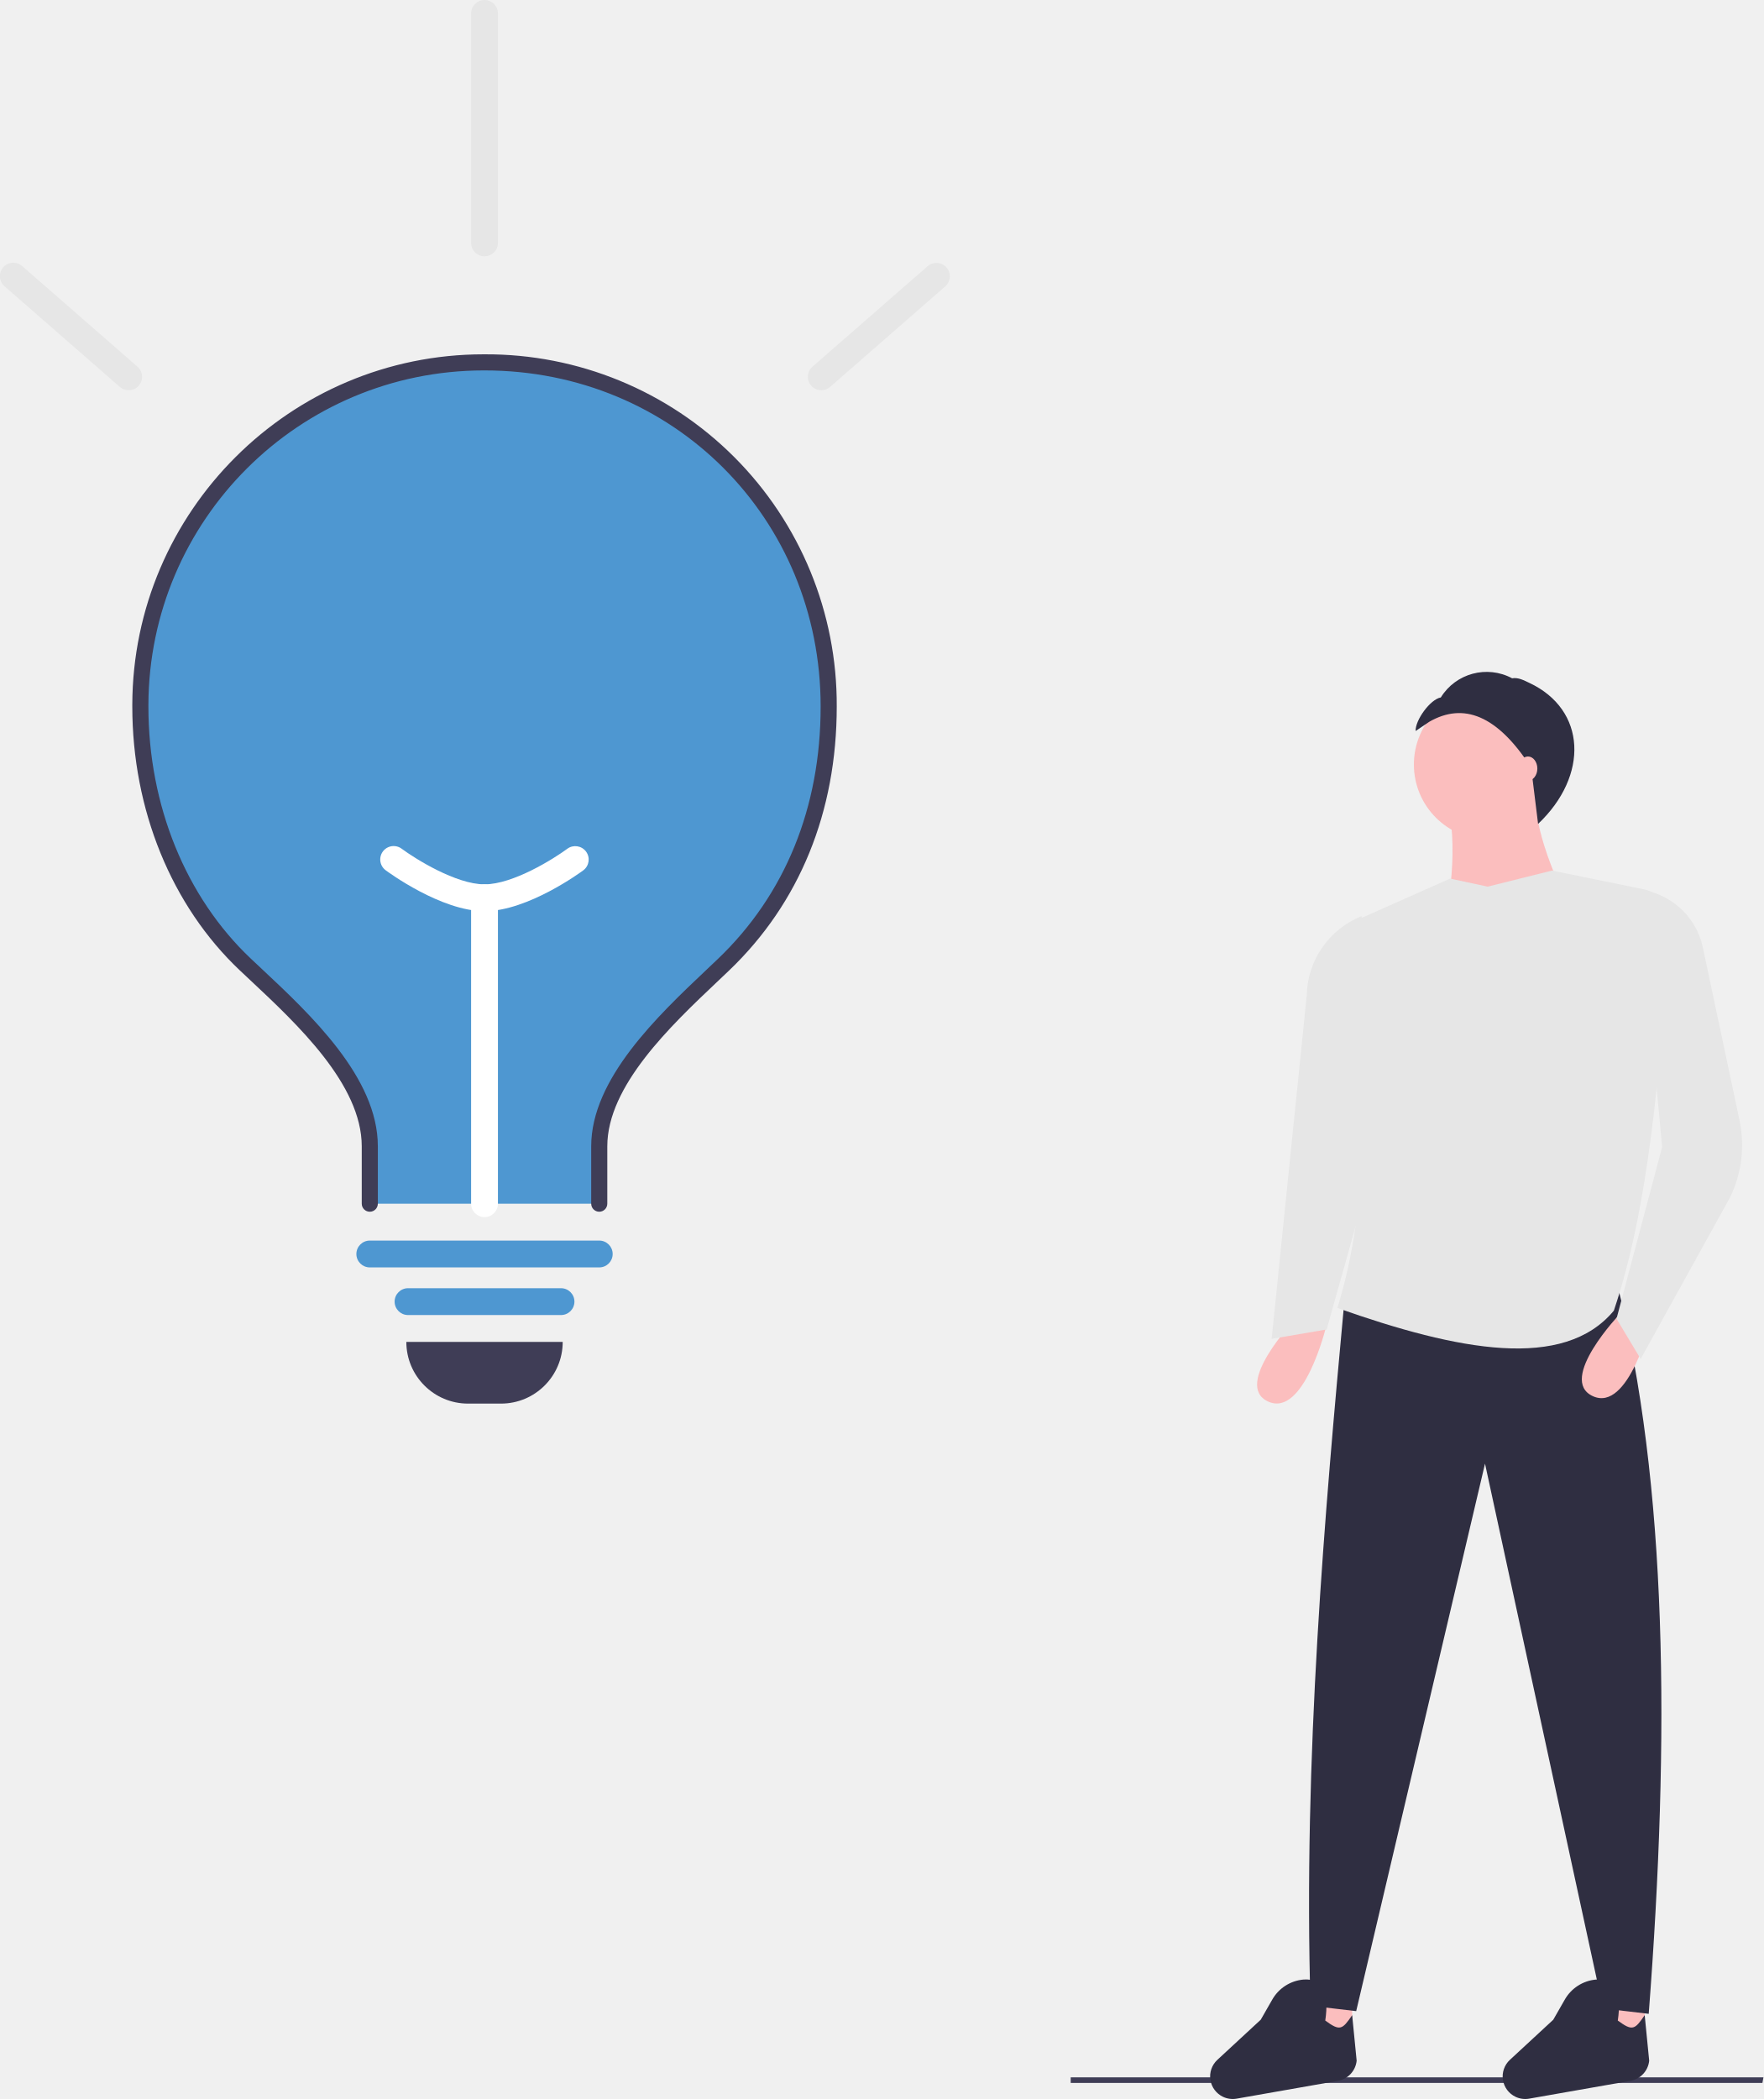
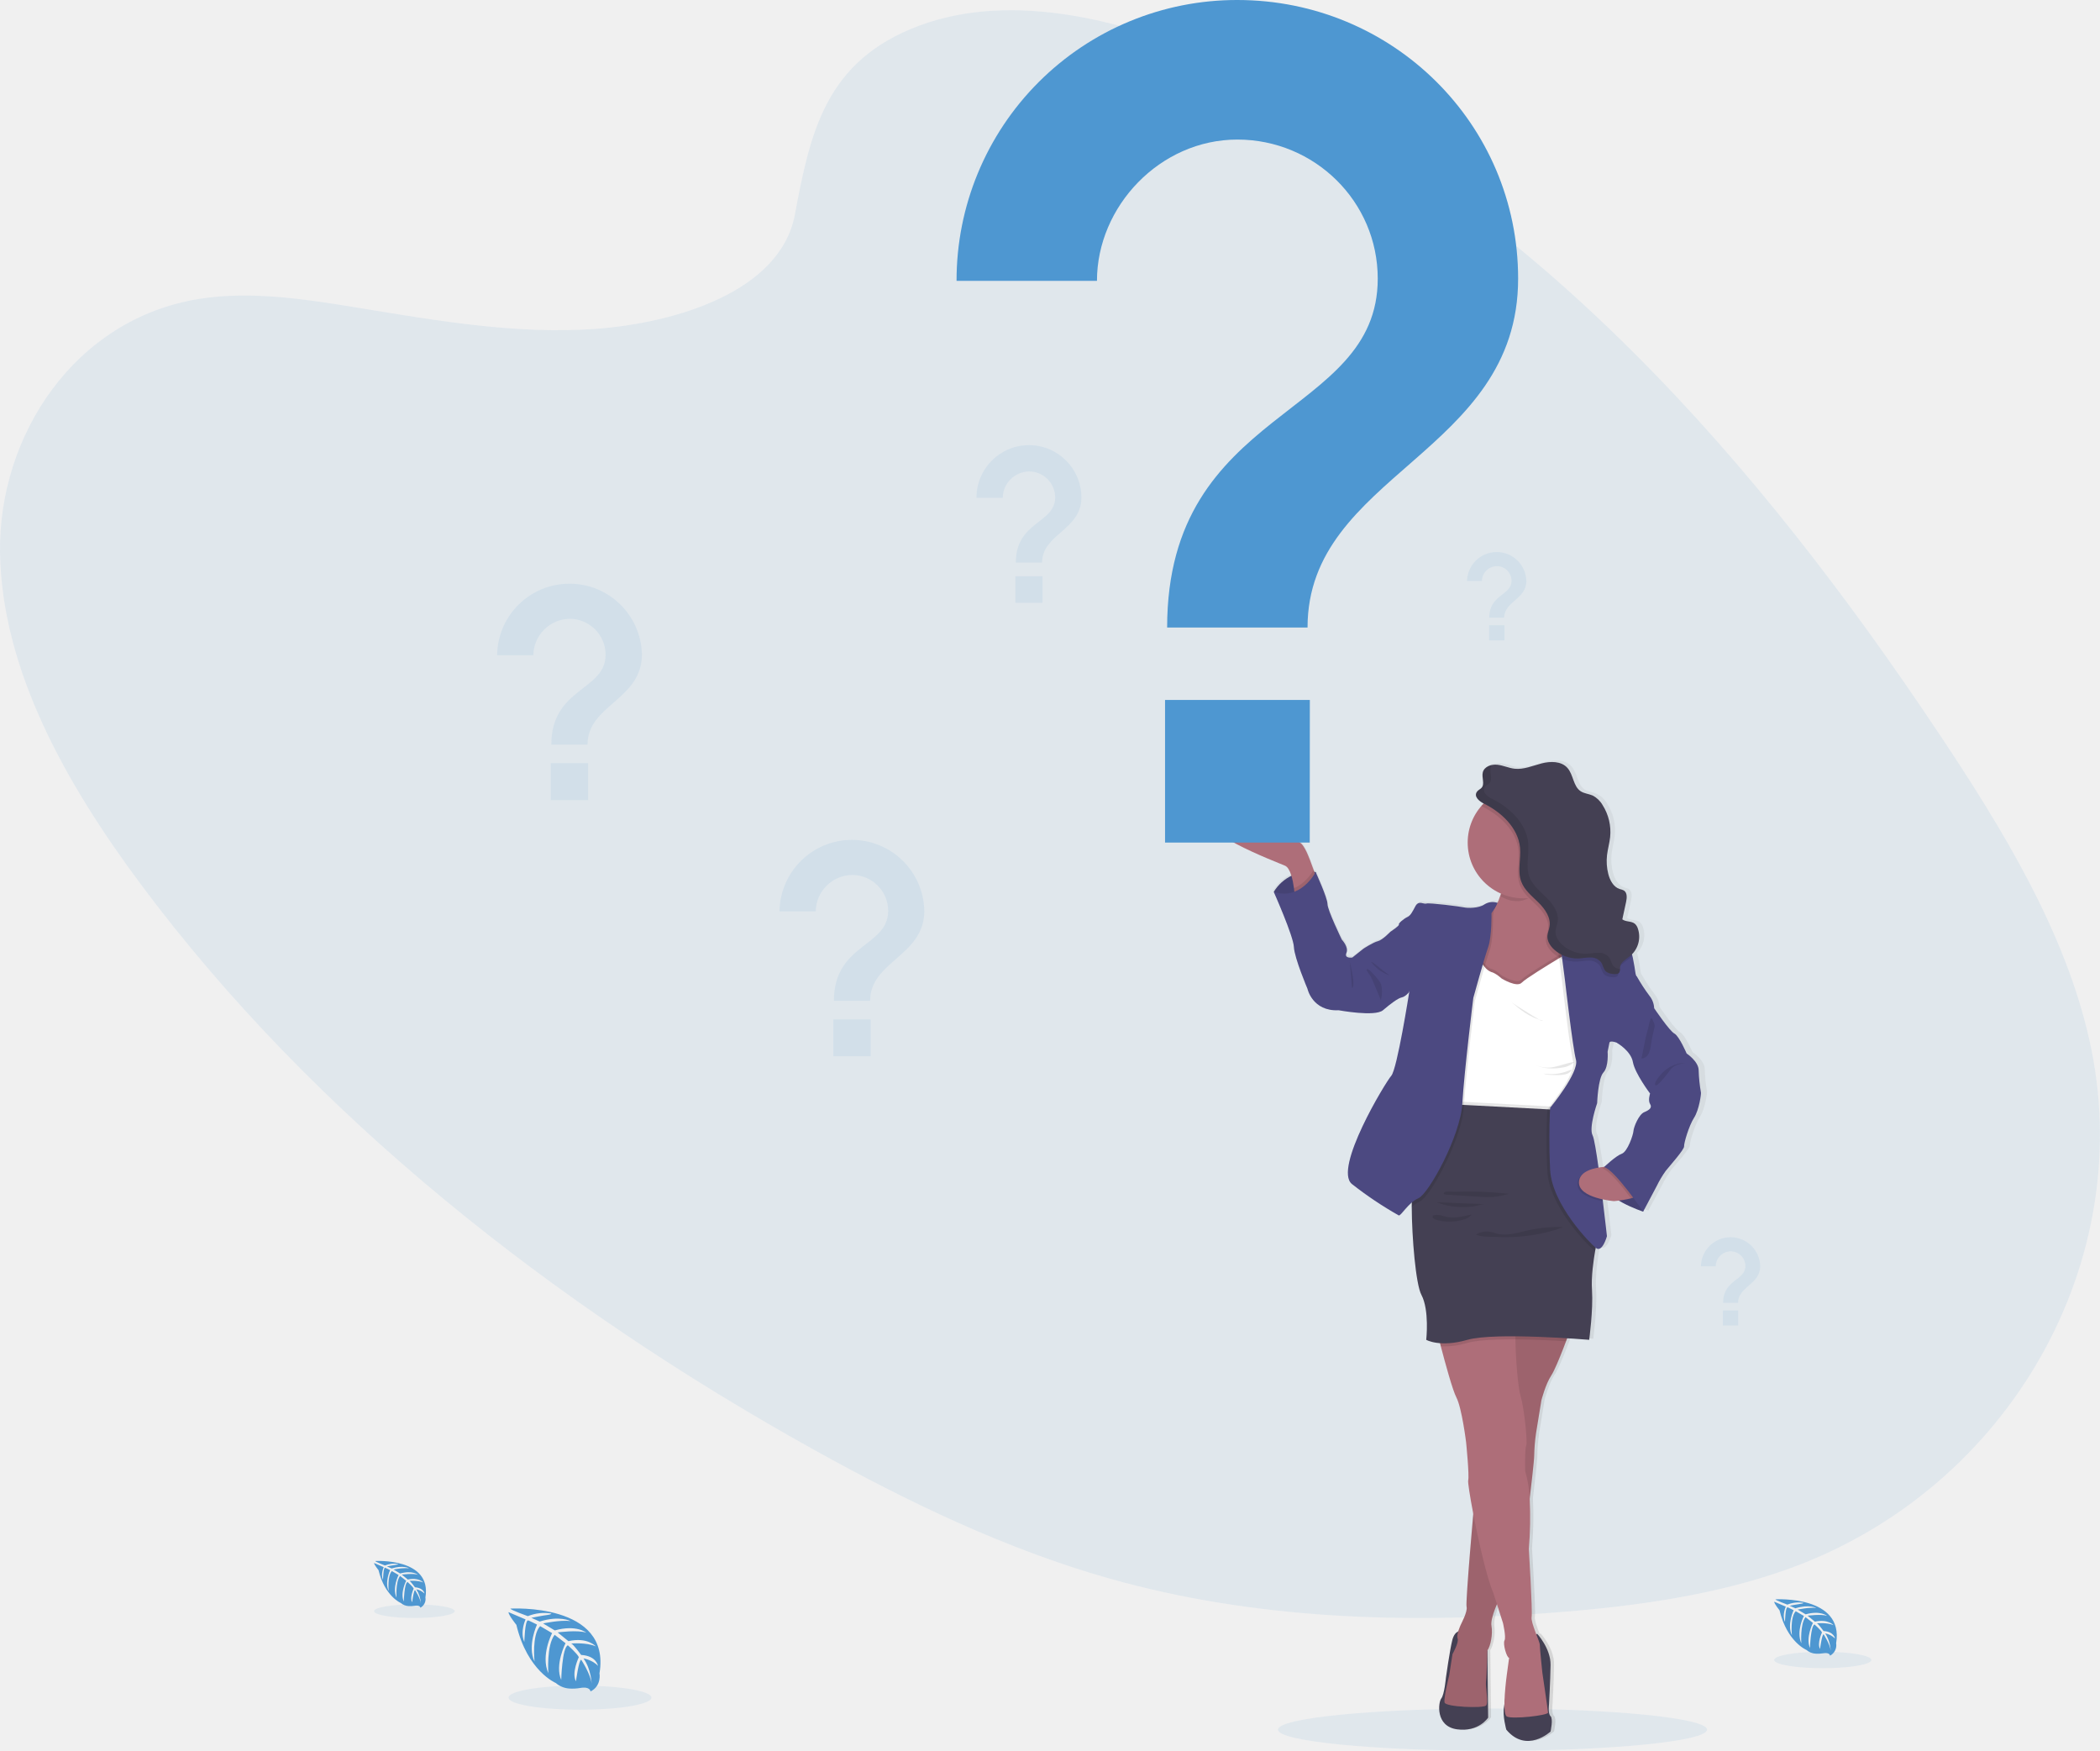
- <svg xmlns="http://www.w3.org/2000/svg" id="af68f4ca-3b92-43b5-826f-d4785abba14f" data-name="Layer 1" width="657.075" height="782.11" viewBox="0 0 657.075 782.11">
-   <polygon points="656.693 776.134 398.955 776.134 398.955 774.028 657.075 774.028 656.693 776.134" fill="#3f3d56" />
-   <rect x="489.831" y="734.872" width="14" height="30" fill="#fbbebe" />
-   <rect x="598.831" y="735.872" width="14" height="30" fill="#fbbebe" />
-   <path d="M885.794,809.317l-17-2-44-203-48,204-17-2c-2.805-92.307,5.393-184.651,12.5-261.5l101.5-8.5C892.918,612.045,893.702,706.292,885.794,809.317Z" transform="translate(-271.4624 -58.94488)" fill="#2f2e41" />
-   <path d="M875.238,548.327s-23.641,24.669-10.279,30.836,21.585-27.752,21.585-27.752Z" transform="translate(-271.4624 -58.94488)" fill="#fbbebe" />
-   <path d="M754.238,550.327s-23.641,24.669-10.279,30.836,21.585-27.752,21.585-27.752Z" transform="translate(-271.4624 -58.94488)" fill="#fbbebe" />
-   <circle cx="554.831" cy="284.872" r="28" fill="#fbbebe" />
-   <path d="M858.794,402.317l-50,5c4.622-20.805,5.742-40.243,0-57h35C841.892,364.28,848.999,382.642,858.794,402.317Z" transform="translate(-271.4624 -58.94488)" fill="#fbbebe" />
-   <path d="M872.794,547.317c-18.683,22.473-57.943,14.96-103-1,12.785-41.733,10.803-85.763-.686-131.271a10.701,10.701,0,0,1,5.999-12.424l36.687-16.305,14,3,24-6,34.068,6.968a11.826,11.826,0,0,1,9.439,12.184C890.452,458.327,885.411,510.02,872.794,547.317Z" transform="translate(-271.4624 -58.94488)" fill="#e6e6e6" />
-   <path d="M882.794,565.317l-9-15,17-64-9-96h0a27.506,27.506,0,0,1,24.171,21.662l13.654,64.367a44.594,44.594,0,0,1-3.511,28.737Z" transform="translate(-271.4624 -58.94488)" fill="#e6e6e6" />
-   <path d="M765.794,554.317l-20.5,3.5,13.072-127.964a32.507,32.507,0,0,1,20.428-29.536h0l6.5,84.5Z" transform="translate(-271.4624 -58.94488)" fill="#e6e6e6" />
-   <path d="M769.97,834.301,732.237,840.928a8.414,8.414,0,0,1-5.049-.679h0a8.414,8.414,0,0,1-2.121-13.784L741.231,811.51l4.214-7.364a14.886,14.886,0,0,1,11.748-7.6c7.206-.5,9.585,4.984,8.078,15.282,5.473,4.026,6.338,3.408,10.023-2.011l1.672,16.976A8.514,8.514,0,0,1,769.97,834.301Z" transform="translate(-271.4624 -58.94488)" fill="#2f2e41" />
-   <path d="M878.97,834.301,841.237,840.928a8.414,8.414,0,0,1-5.049-.679h0a8.414,8.414,0,0,1-2.121-13.784L850.231,811.51l4.214-7.364a14.886,14.886,0,0,1,11.748-7.6c7.206-.5,9.585,4.984,8.078,15.282,5.473,4.026,6.338,3.408,10.023-2.011l1.672,16.976A8.514,8.514,0,0,1,878.97,834.301Z" transform="translate(-271.4624 -58.94488)" fill="#2f2e41" />
-   <path d="M804.063,327.863c12.621-7.221,25.258-2.607,37.918,17.095l2.588,20.987c19-18,18.039-42.564-3.268-52.555-2.095-.982-4.125-2.099-6.404-1.705a20.075,20.075,0,0,0-26.574,7.139c-3.937.682-9.58,8.503-9.377,12.493Z" transform="translate(-271.4624 -58.94488)" fill="#2f2e41" />
-   <ellipse cx="569.331" cy="286.372" rx="3.5" ry="4.5" fill="#fbbebe" />
-   <path d="M151.405,500h58.267a0,0,0,0,1,0,0v0a23,23,0,0,1-23,23H174.405a23,23,0,0,1-23-23v0A0,0,0,0,1,151.405,500Z" fill="#3f3d56" />
-   <path d="M494.748,507.45V486.076c0-25.827,28.089-50.255,46.31-67.684,25.684-24.553,39.185-57.54,39.185-96.182a128.243,128.243,0,0,0-256.485-.713q-.001.357,0,.713c0,37.262,14.08,72.484,39.185,96.182,18.123,17.108,46.31,41.59,46.31,67.684v21.374" transform="translate(-271.4624 -58.94488)" fill="#4e97d1" />
-   <path d="M494.748,510.45a3,3,0,0,1-3-3v-21.374c0-25.125,24.779-48.58,42.873-65.706,1.501-1.422,2.961-2.804,4.363-4.145,25.029-23.928,38.259-56.437,38.259-94.014,0-70.23-55.013-125.243-125.242-125.243-.118-0-.236-0-.354-0A125.03,125.03,0,0,0,326.758,321.506v.699c0,36.802,13.939,71.063,38.245,94.007,1.231,1.163,2.51,2.36,3.823,3.589,18.327,17.159,43.427,40.658,43.427,66.275v21.374a3,3,0,1,1-6,0v-21.374c0-23.015-24.002-45.486-41.528-61.896-1.319-1.234-2.604-2.438-3.841-3.605-25.5-24.072-40.126-59.924-40.126-98.364v-.72c.201-72.045,58.885-130.523,130.88-130.523.128,0,.243,0,.371 0A130.557,130.557,0,0,1,583.243,322.211c0,39.255-13.871,73.264-40.112,98.351-1.409,1.347-2.876,2.736-4.386,4.165-17.302,16.377-40.997,38.806-40.997,61.349v21.374A3,3,0,0,1,494.748,510.45Z" transform="translate(-271.4624 -58.94488)" fill="#3f3d56" />
-   <path d="M480.499,548.945H423.502a5,5,0,0,1,0-10H480.499a5,5,0,1,1,0,10Z" transform="translate(-271.4624 -58.94488)" fill="#4e97d1" />
-   <path d="M319.399,204.351a4.98,4.98,0,0,1-3.286-1.233l-42.939-37.481a5,5,0,1,1,6.576-7.533l42.939,37.481a5,5,0,0,1-3.29,8.767Z" transform="translate(-271.4624 -58.94488)" fill="#e6e6e6" />
-   <path d="M577.478,204.351a5,5,0,0,1-3.29-8.767l42.938-37.481a5,5,0,0,1,6.576,7.533L580.764,203.117A4.98,4.98,0,0,1,577.478,204.351Z" transform="translate(-271.4624 -58.94488)" fill="#e6e6e6" />
-   <path d="M494.748,531.198H409.253a5,5,0,0,1,0-10h85.495a5,5,0,1,1,0,10Z" transform="translate(-271.4624 -58.94488)" fill="#4e97d1" />
-   <path d="M452.001,512.45a5,5,0,0,1-5-5V393.457a5,5,0,0,1,10,0V507.45A5,5,0,0,1,452.001,512.45Z" transform="translate(-271.4624 -58.94488)" fill="#fff" />
-   <path d="M452.001,398.457c-16.155,0-35.99-14.615-36.826-15.237a5,5,0,1,1,5.969-8.023c4.969,3.687,20.205,13.261,30.857,13.261s25.888-9.574,30.86-13.263a5,5,0,0,1,5.966,8.025C487.991,383.841,468.156,398.457,452.001,398.457Z" transform="translate(-271.4624 -58.94488)" fill="#fff" />
-   <path d="M452,154.44a5,5,0,0,1-5-5V63.945a5,5,0,0,1,10,0V149.44A5,5,0,0,1,452,154.44Z" transform="translate(-271.4624 -58.94488)" fill="#e6e6e6" />
+ <svg xmlns="http://www.w3.org/2000/svg" id="869a981d-5394-490d-9104-6940aaebaf2b" data-name="Layer 1" width="1003.92" height="836.78" viewBox="0 0 1003.92 836.78">
+   <defs>
+     <linearGradient id="aaa84376-7da2-49a5-964f-b58018dda0eb" x1="795.24" y1="863.66" x2="795.24" y2="394.91" gradientUnits="userSpaceOnUse">
+       <stop offset="0" stop-color="gray" stop-opacity="0.25" />
+       <stop offset="0.54" stop-color="gray" stop-opacity="0.12" />
+       <stop offset="1" stop-color="gray" stop-opacity="0.1" />
+     </linearGradient>
+   </defs>
+   <ellipse cx="713.5" cy="826.66" rx="102.56" ry="10.11" fill="#4e97d1" opacity="0.1" />
+   <path d="M537.57,43.85c45.17-16.79,100.16-2.35,147.12,18.71C832.18,128.72,939.63,254.31,1025,382.26c30.91,46.33,60.27,94.7,71.89,146.42,23.66,105.27-38.05,214.25-143,252.44-35.69,13-74.9,18.33-114.17,21.3-69.83,5.29-142.13,3.19-211.4-16.4-49.4-14-96.13-36.52-140.95-61.4C362.2,655.1,247.89,564.82,165.58,454.54c-36.1-48.37-66.64-102.9-67.52-158.71s35.49-111.89,95.33-121.38c24.74-3.92,50.91.16,76.44,4.36,37.59,6.19,75.69,12.7,112.85,10C421.07,186,471,171,478,134.35,485.41,95,492.46,60.62,537.57,43.85Z" transform="translate(-98.04 -31.61)" fill="#4e97d1" opacity="0.1" />
+   <path d="M342.06,800.42s48.26-2.91,42.57,30.91c0,0,1.13,6-4.29,8.69,0,0-.08-2.51-4.95-1.66a21.8,21.8,0,0,1-5.24.26,10.93,10.93,0,0,1-6.41-2.65h0s-13.57-5.6-18.84-27.78c0,0-3.91-4.83-3.75-6.08l8.14,3.48s-2.78,5.88-.59,10.76c0,0,.26-10.54,1.83-10.3.31.05,4.23,2,4.23,2s-4.79,10.23-1.18,17.67c0,0-1.37-12.61,2.67-16.93l5.74,3.35s-5.6,10.57-1.8,19.19c0,0-1-13.23,3-18.38l5.2,4s-5.26,10.42-2.05,17.58c0,0,.41-15.41,3.17-16.57,0,0,4.55,4,5.24,5.66,0,0-3.6,7.56-1.37,11.55,0,0,1.37-10.26,2.5-10.31,0,0,4.52,6.8,5,11.46,0,0-.2-6.93-3.91-12.11,0,0,4.38.75,6.94,3.59,0,0-.71-4.81-8.05-5.23,0,0-3.74-5.15-4.75-5.47,0,0,7.31-.61,11.74,1.36,0,0-3.9-4.54-13.08-2.48l-5.13-4.18s9.63-1.32,13.7.14c0,0-4.69-4-15.08-1.09l-5.58-3.34s8.2-1.77,13.09-1.13c0,0-5.16-2.78-14.73.23l-4-1.79s6-1.18,7.77-1.37,1.85-.67,1.85-.67a20.82,20.82,0,0,0-11.29,1.25S341.91,801,342.06,800.42Z" transform="translate(-98.04 -31.61)" fill="#4e97d1" />
+   <ellipse cx="277.26" cy="811.36" rx="34.16" ry="5.77" fill="#4e97d1" opacity="0.1" />
+   <path d="M277.41,777.67s27.21-1.64,24,17.43A4.63,4.63,0,0,1,299,800s-.05-1.41-2.79-.93a12.13,12.13,0,0,1-2.95.14,6.06,6.06,0,0,1-3.62-1.49h0S282,794.55,279,782.05c0,0-2.2-2.73-2.12-3.43l4.6,2s-1.57,3.32-.34,6.07c0,0,.15-5.95,1-5.81.18,0,2.39,1.15,2.39,1.15s-2.7,5.77-.66,10c0,0-.78-7.11,1.5-9.55l3.23,1.89s-3.15,6-1,10.82c0,0-.55-7.46,1.69-10.36l2.93,2.28s-3,5.87-1.15,9.91c0,0,.23-8.69,1.79-9.34,0,0,2.56,2.26,2.95,3.19,0,0-2,4.26-.77,6.51,0,0,.77-5.78,1.41-5.81,0,0,2.55,3.83,2.81,6.46a14,14,0,0,0-2.2-6.83,7.63,7.63,0,0,1,3.91,2s-.39-2.71-4.54-2.95c0,0-2.11-2.91-2.67-3.08,0,0,4.12-.35,6.62.76,0,0-2.2-2.56-7.38-1.4l-2.89-2.36s5.43-.74,7.73.08c0,0-2.65-2.26-8.51-.61l-3.14-1.89a28.57,28.57,0,0,1,7.37-.63s-2.9-1.57-8.3.13l-2.25-1s3.39-.67,4.38-.77,1.05-.38,1.05-.38a11.79,11.79,0,0,0-6.37.71S277.33,778,277.41,777.67Z" transform="translate(-98.04 -31.61)" fill="#4e97d1" />
+   <ellipse cx="198.11" cy="770.04" rx="19.26" ry="3.26" fill="#4e97d1" opacity="0.1" />
+   <path d="M946.82,796s32.85-2,29,21a5.64,5.64,0,0,1-2.92,5.92s-.06-1.71-3.37-1.13a14.81,14.81,0,0,1-3.57.17,7.35,7.35,0,0,1-4.36-1.8h0s-9.24-3.81-12.83-18.91c0,0-2.66-3.29-2.55-4.13l5.54,2.36s-1.89,4-.4,7.33c0,0,.18-7.18,1.24-7,.22,0,2.88,1.38,2.88,1.38s-3.26,7-.8,12c0,0-.93-8.58,1.82-11.52l3.9,2.27s-3.81,7.2-1.22,13.07c0,0-.67-9,2-12.51l3.54,2.76s-3.58,7.09-1.4,12c0,0,.29-10.48,2.17-11.28,0,0,3.09,2.73,3.56,3.85,0,0-2.45,5.15-.93,7.87,0,0,.93-7,1.7-7,0,0,3.08,4.63,3.4,7.8a16.81,16.81,0,0,0-2.65-8.24,9.29,9.29,0,0,1,4.72,2.44s-.48-3.27-5.49-3.56c0,0-2.54-3.51-3.22-3.72,0,0,5-.42,8,.92,0,0-2.66-3.08-8.91-1.68l-3.49-2.85s6.55-.9,9.33.09c0,0-3.2-2.73-10.27-.74l-3.8-2.27s5.58-1.2,8.91-.77c0,0-3.51-1.89-10,.16l-2.72-1.22s4.09-.81,5.29-.93,1.26-.46,1.26-.46a14.2,14.2,0,0,0-7.68.85S946.72,796.38,946.82,796Z" transform="translate(-98.04 -31.61)" fill="#4e97d1" />
+   <ellipse cx="871.4" cy="793.36" rx="23.25" ry="3.93" fill="#4e97d1" opacity="0.1" />
+   <path d="M914.09,553.23A71.34,71.34,0,0,1,913,542.57c0-4.29-5.83-8.09-5.83-8.09s-3.6-8.33-6-9.56-9.81-12.13-9.81-12.13a9.91,9.91,0,0,0-2.23-5.88,84.52,84.52,0,0,1-6.07-9.16,0,0,0,0,1,0,0c-1-1.22-.5-2.08-2-9.19-.08-.37-.17-.73-.28-1.07,0-.16-.1-.3-.16-.46a12,12,0,0,0,2.83-12.43,5,5,0,0,0-1.42-2.2c-1.69-1.38-4.39-.81-6.13-2.12l1.85-8.18c.44-2,.67-4.53-1.08-5.61a9.08,9.08,0,0,0-2.06-.69c-3-1-4.74-4.17-5.52-7.22a24.74,24.74,0,0,1-.6-9c.34-2.9,1.19-5.72,1.5-8.63a23.7,23.7,0,0,0-3.67-15.34,11.81,11.81,0,0,0-4.85-4.58c-1.85-.83-4-1-5.73-2-3.72-2.37-3.53-8-6.5-11.23s-8.23-3.22-12.56-2.11-8.64,3-13.08,2.53c-2.86-.32-5.54-1.62-8.41-1.92a8.86,8.86,0,0,0-2.46.11l0-.09c-2.12.38-4.07,1.56-4.57,3.57a5.45,5.45,0,0,0-.14,1.46c0,1.17.28,2.39.3,3.51a3.34,3.34,0,0,1-.81,2.47c-.57.61-1.41.93-2,1.56a2.5,2.5,0,0,0-.73,1.84c0,1.78,2.22,3.35,3.71,4.07l.06,0c-.4.4-.8.82-1.17,1.25a26.34,26.34,0,0,0-6.62,17.49A26.7,26.7,0,0,0,817,457.92l-.21.65a37.31,37.31,0,0,1-1.47,3.78,7.49,7.49,0,0,0-6.28.7c-2.86,2-8.45,1.84-9.94,1.47s-17-2.33-18.25-1.84-3.72-1.71-5.33,1.23-2.36,4.53-4,5.27-4.47,3.06-4.09,3.55-4.1,3.43-4.1,3.43-3.85,4-6.08,4.53-6.95,3.56-6.95,3.56l-5.47,4.28s-4.09.62-2.85-2.2-2.24-6.37-2.24-6.37-6.95-14.09-6.95-17-5.71-15.32-5.71-15.32l-.7-.07-.32-.91c-1.05-2.95-2.41-6.57-3.45-8.69-2-4.05-3.23-4.47-3.23-4.47s-24.08-18.08-39.72-12.57,28.55,21.93,32.52,23.65c1.39.6,2.39,2.54,3.09,4.81a20.58,20.58,0,0,0-8.55,7.69s9.56,21.19,9.81,26.46,6.58,20,6.58,20,2.36,10.91,15.14,10.29c0,0,17.63,3.24,21.48,0s7.32-5.78,9.19-6.15a7.25,7.25,0,0,0,3.47-2.45s-5.83,36.75-8.69,39.94S735.57,589.62,744.64,597A181.21,181.21,0,0,0,767.35,612c.77.38,3.08-3.47,6.38-6.2,0,.69,0,1.39,0,2.13.06,14.68,2,37,4.68,42,4,7.35,2.36,21.56,2.36,21.56a17,17,0,0,0,6.71,1.61c.12.48.26,1,.39,1.5,2.19,8.27,5.74,21.06,7.55,24.46,2.73,5.15,4.71,21.45,4.71,21.45s1.62,16,1,18.25c-.24.85.81,7.51,2.46,16h0c-1,11.49-2.9,33.64-3.22,41.65v0c0,.15,0,.3,0,.44v.14a2.44,2.44,0,0,1,0,.27c0,.18,0,.34,0,.49v0a7.48,7.48,0,0,0,.06,1.51,4.9,4.9,0,0,1-.17,2.28,39.82,39.82,0,0,1-2.69,6.42,30.57,30.57,0,0,0-1.2,3.1c-1,.44-2.22,1.51-2.9,4.12-1.24,4.78-3.1,18-3.1,18s-.75,8.09-2.23,9.93-3,13.35,7.57,14.82,15.14-5.6,15.14-5.6l-.37-32.08v-.06a4.86,4.86,0,0,0,.55-.87l0-.08c.07-.15.15-.31.22-.49l.09-.24.16-.39a.57.57,0,0,1,0-.14,21.2,21.2,0,0,0,.9-9.55l0-.16,0-.25c0-.08,0-.17,0-.25v-.5c0-.06,0-.13,0-.19q0-.32.06-.66s0-.08,0-.12l.06-.39,0-.17c0-.13,0-.26.08-.4a.44.44,0,0,1,0-.1c.1-.46.22-1,.35-1.44l0-.11.15-.48v0c.15-.51.32-1,.5-1.54l0-.1c0-.16.11-.32.17-.47l0-.06c.18-.49.37-1,.55-1.42l.05-.13.16-.4.05-.12.38-.89h0l2.93,9.05s1.62,6.74.75,8.33,1,8.21,2.23,8.33l-1.15,8.33a127.4,127.4,0,0,0-1.11,13.85c-.08.53-.16,1-.22,1.32-.8,4.27,1.12,10.89,1.12,10.89,9.8,11.59,21.48.9,21.48.9s1.36-6.13,0-7.35-.75-5.64-.75-5.64.62-10.91.74-18.87-6.51-15-6.51-15l-.37.33c-1.21-3.12-2.59-6.76-2.3-8.39.5-2.82-1.37-32.59-1.37-32.59a176.54,176.54,0,0,0,.44-24h0c.16-1.35.31-2.68.46-4,.75-6.4,1.36-11.87,1.6-14.74v0l0-.34c.06-.77.09-1.32.08-1.58,0-1,0-2.14.1-3.39.23-3.44.77-7.27.77-7.27l2.6-15.81s2-7.72,4.85-12l.34-.54v0c.11-.19.22-.4.34-.62l.05-.09c.11-.21.23-.43.34-.66l.05-.09c.4-.79.83-1.7,1.28-2.7,0-.08.07-.15.1-.23l.34-.76c0-.1.08-.2.13-.3s.21-.51.32-.76a2.88,2.88,0,0,0,.13-.31c.13-.3.27-.61.4-.93l.19-.46c.09-.23.19-.46.29-.69l.24-.61c.07-.15.13-.3.19-.45l.27-.69c0-.1.09-.21.13-.31.71-1.77,1.39-3.52,2-5.11h0c.19-.5.38-1,.55-1.44,6.36.39,10.68.74,10.68.74s2-14.33,1.36-23.76c-.42-6.44.78-14.54,1.57-19,.09-.49.17-.93.25-1.33l.17.14c3.11,2.45,5.34-5.64,5.34-5.64s-.84-7.55-2-16.7l-.12-.91a47,47,0,0,0,5.43.83s1-.09,2.37-.26A65.61,65.61,0,0,0,886,610.2L892.61,598a49.64,49.64,0,0,1,4.35-7.23c2-2.45,9.06-10.29,8.94-11.76s2.36-9.93,4.84-13.73S914.21,553.84,914.09,553.23Zm-27.56,9.31c-2.61,1.1-5.09,7.23-5.21,9.07s-2.86,9.92-5.71,10.9c-2.63.9-7.65,5.52-8.45,6.26-.82.07-1.75.18-2.72.34-1.09-7.73-2.17-14.13-2.86-15.42-2-3.68,2.19-15.44,2.19-15.44s.41-11.88,3-14.7,2-9.93,2-9.93.62-2.94.87-4.28,3.69,0,3.72,0h0s6.7,3.67,7.7,9.18,8.32,15.07,8.32,15.07-1.12,3.31,0,5S889.14,561.44,886.53,562.54Z" transform="translate(-98.04 -31.61)" fill="url(#aaa84376-7da2-49a5-964f-b58018dda0eb)" />
+   <path d="M707,457.83A20,20,0,0,1,727,448.41v14.31h-8.69L711.51,461Z" transform="translate(-98.04 -31.61)" fill="#4c4981" />
+   <path d="M707,457.83A20,20,0,0,1,727,448.41v14.31h-8.69L711.51,461Z" transform="translate(-98.04 -31.61)" opacity="0.1" />
+   <path d="M727.65,452.2,717,459.66s-.09-1.49-.36-3.53c-.53-3.86-1.72-9.65-4.29-10.77-3.91-1.72-47.44-18.1-32-23.61s39.13,12.55,39.13,12.55,1.22.42,3.17,4.45c1,2.12,2.37,5.73,3.4,8.68C727,450.09,727.65,452.2,727.65,452.2Z" transform="translate(-98.04 -31.61)" fill="#ae6e79" />
+   <polygon points="714.69 432.08 715.9 431.51 719.3 435.39 716.52 441.32 711.78 439.42 712.88 434.68 714.69 432.08" fill="#4c4981" />
+   <path d="M796.62,811s-3.06-.36-4.28,4.41-3.06,18-3.06,18-.73,8.07-2.2,9.91-2.93,13.33,7.46,14.79,14.92-5.59,14.92-5.59l-.37-32.07Z" transform="translate(-98.04 -31.61)" fill="#444053" />
+   <path d="M832.88,812.44s6.54,7,6.42,14.94-.74,18.83-.74,18.83-.6,4.41.74,5.63,0,7.34,0,7.34-11.5,10.67-21.16-.9c0,0-1.88-6.61-1.1-10.87S820,824,820,824Z" transform="translate(-98.04 -31.61)" fill="#444053" />
+   <path d="M849.08,666.21s-6.6,18.46-9.42,22.74-4.76,12-4.76,12l-2.57,15.77a88,88,0,0,0-.86,10.64c.12,3.55-6.36,55.27-6.36,55.27l-10.27,13.09s-4.52,9.17-3.79,13-.49,9.91-2,11.74c0,0-.24,12-.61,14.67s1.35,10.28,0,11.62-19.32.74-19.81-1.47,2.2-12.84,2.2-12.84l1.59-10.27s3.18-5.62,2.45-7.46,1.34-6.11,1.46-6.48,3.43-6.36,2.82-8.68S803,747.89,803,747.89l12.59-88.41Z" transform="translate(-98.04 -31.61)" fill="#ae6e79" />
+   <path d="M849.08,666.21s-1,2.78-2.37,6.43c-2.18,5.76-5.32,13.69-7.05,16.31-2.81,4.28-4.77,12-4.77,12l-2.57,15.78a88.68,88.68,0,0,0-.85,10.64c0,1.4-.94,10.33-2.14,20.62-1.85,15.73-4.22,34.65-4.22,34.65l-10.27,13.09s-.52,1-1.17,2.58c-1.29,3-3.11,7.87-2.62,10.38.73,3.79-.49,9.9-2,11.74,0,0-.25,12-.61,14.67s1.35,10.27,0,11.62-19.32.74-19.81-1.46,2.2-12.84,2.2-12.84l1.59-10.28s3.18-5.62,2.44-7.46,1.35-6.11,1.47-6.48,3.43-6.36,2.82-8.68c-.47-1.77,2-30.74,3.15-44.48.39-4.32.64-7.13.64-7.13l10.83-76.06.88-6.13.88-6.22Z" transform="translate(-98.04 -31.61)" opacity="0.1" />
+   <path d="M838.08,850.12c.11,1.35-17.25,3.31-19.73,1.84s0-19.69,0-19.69l1.13-8.31c-1.21-.13-3.05-6.73-2.2-8.32s-.73-8.31-.73-8.31l-2.88-9-1.76-5.51c-2.86-6.31-7-24.31-9.57-37.75-1.62-8.44-2.65-15.09-2.42-15.94.61-2.2-1-18.22-1-18.22s-2-16.27-4.64-21.4c-1.79-3.4-5.28-16.17-7.44-24.41-1.1-4.23-1.86-7.27-1.86-7.27s18.48-1.55,29.69-2.09c5.15-.25,8.77-.28,8.35.14s-.53,2.66-.51,5.9c.05,8.39,1.22,23.15,2.46,27.12,1.71,5.5,3.42,22,2.69,23.6s-.49,12.23-.49,12.23A55,55,0,0,1,829.33,748a179.39,179.39,0,0,1-.42,23.89s1.83,29.72,1.34,32.53,3.91,11.62,3.91,13.33,1.22,13.33,1.22,13.33S838,848.78,838.08,850.12Z" transform="translate(-98.04 -31.61)" fill="#ae6e79" />
+   <path d="M847.73,492.92l-2.1,2.27-1.37,1.48-8,8.6-20.67,2.33-11-2.94-2.72-.73s0-5.52.49-12.14c.7-8.49,2.37-18.8,6.36-21.61a15.89,15.89,0,0,0,4.65-5.89,33.18,33.18,0,0,0,2-4.94c.08-.22.14-.43.21-.65a55.22,55.22,0,0,0,1.94-9.07s2.64-1.46,6.31-3.16c9.57-4.47,26.1-10.64,20.35,3.16a54,54,0,0,0-2.16,6.2c-.09.31-.17.62-.24.92-1.92,7.68-.65,12.34.78,14.91h0a9.33,9.33,0,0,0,.83,1.27,6.67,6.67,0,0,0,1.39,1.41l2.38,15.11.2,1.25Z" transform="translate(-98.04 -31.61)" fill="#ae6e79" />
+   <path d="M844.19,450.37c-1.09,2.62.53-2.14,0,0-4.36,3.1-14.63,11.93-20.4,11.93-3.9,0-5.07-.71-8.41-2.22a54.56,54.56,0,0,0,2.15-9.71S852.14,431.29,844.19,450.37Z" transform="translate(-98.04 -31.61)" opacity="0.1" />
+   <path d="M853,434.3a26.68,26.68,0,0,1-23.87,26.51c-.92.09-1.85.15-2.79.15A26.66,26.66,0,1,1,853,434.3Z" transform="translate(-98.04 -31.61)" fill="#ae6e79" />
+   <path d="M856.79,552.48l-3.8,9.91s-3.09.13-7.91.28c-16.27.52-52.12,1.18-53.72-3a10.63,10.63,0,0,1-.56-3.29c-.21-6.37,2.76-16.15,2.76-16.15s1.71-19.57,1.71-20.42-1.47-14.56-1.47-14.56l2.94-11,8.19-5.75s3.67,5.63,5.87,6.11,5.14,3.19,5.14,3.19,7.21,4.4,9.54,1.95,20.42-13.21,20.42-13.21l9.54,10.52Z" transform="translate(-98.04 -31.61)" opacity="0.1" />
+   <path d="M856.79,554l-3.8,9.9s-3.09.14-7.91.29h-.47c-2.08.07-4.46.14-7,.19-12.93.3-30.74.38-40.05-1-3.5-.5-5.79-1.22-6.17-2.2a8.83,8.83,0,0,1-.44-1.82c-.06-.46-.1-1-.12-1.47-.21-6.37,2.76-16.15,2.76-16.15s1.71-19.57,1.71-20.42-1.47-14.56-1.47-14.56l2.94-11,5.63-3.94,2.56-1.8a38.37,38.37,0,0,0,2.81,3.7,7.48,7.48,0,0,0,3.06,2.41c2.21.49,5.14,3.19,5.14,3.19s7.21,4.4,9.54,1.95c1.77-1.87,12.77-8.6,17.85-11.67,1.56-.95,2.57-1.54,2.57-1.54l1.28,1.42,8.26,9.1Z" transform="translate(-98.04 -31.61)" fill="#fff" />
+   <path d="M727.65,452.2,717,459.66s-.09-1.49-.36-3.53c5.26-2.22,8.46-7.13,9.38-8.7C727,450.09,727.65,452.2,727.65,452.2Z" transform="translate(-98.04 -31.61)" opacity="0.1" />
+   <path d="M765.07,477.52l-2.32-.62s-3.8,4-6,4.53-6.84,3.54-6.84,3.54l-5.39,4.28s-4,.62-2.81-2.2-2.2-6.36-2.2-6.36-6.85-14.06-6.85-17S727,448.41,727,448.41s-7.1,13.82-20.06,9.42c0,0,9.42,21.15,9.66,26.41s6.48,19.93,6.48,19.93,2.33,10.89,14.92,10.28c0,0,17.37,3.23,21.16,0s7.21-5.77,9-6.14,3.42-2.44,3.42-2.44V491.33Z" transform="translate(-98.04 -31.61)" fill="#4c4981" />
+   <path d="M743.3,491.33s3.06,11.38,1.1,12.6Z" transform="translate(-98.04 -31.61)" opacity="0.1" />
+   <path d="M845.08,564.14c-16.27.52-52.12,1.17-53.72-3a10.63,10.63,0,0,1-.56-3.29l53.15,2.8Z" transform="translate(-98.04 -31.61)" opacity="0.1" />
+   <path d="M849.08,666.21s-1,2.78-2.37,6.43c-6.75-.41-15.69-.84-24.18-.9-3,0-5.94,0-8.72.1-5.9.18-11,.66-14.25,1.58a37.79,37.79,0,0,1-12.7,1.64c-1.1-4.23-1.86-7.27-1.86-7.27s18.48-1.55,29.69-2.09l.88-6.22Z" transform="translate(-98.04 -31.61)" opacity="0.1" />
+   <path d="M863.39,621.45l-2.08,4.4s-.29,1.31-.66,3.39c-.78,4.48-2,12.56-1.54,19,.61,9.42-1.35,23.72-1.35,23.72s-45-3.79-58.2,0-19.7,0-19.7,0,1.6-14.18-2.32-21.52c-2.67-5-4.55-27.32-4.61-42,0-6.77.34-11.9,1.19-12.94,2.69-3.3,14.18-36.32,14.18-36.32l2.62.14,7,.37,39.8,2.1,6.25.33.66,2Z" transform="translate(-98.04 -31.61)" fill="#444053" />
+   <path d="M883.2,606.77l.37,3.92s-19.71-6.42-18.71-14.31,0-7,0-7l15.84,1.34Z" transform="translate(-98.04 -31.61)" fill="#4c4981" />
+   <path d="M883.2,606.77l.37,3.92s-19.71-6.42-18.71-14.31,0-7,0-7l15.84,1.34Z" transform="translate(-98.04 -31.61)" opacity="0.1" />
+   <path d="M756.45,494.49a17.56,17.56,0,0,0,6.94,3.61,4.52,4.52,0,0,1-2-1c-1.41-1-2.75-2.09-4.11-3.15-1.1-.86-2.47-2.29-3.82-2.64A21.06,21.06,0,0,0,756.45,494.49Z" transform="translate(-98.04 -31.61)" opacity="0.1" />
+   <path d="M756.75,499.64a8.83,8.83,0,0,1,1.52,2.41,14.57,14.57,0,0,1-.11,7.57L755,502c-.55-1.3-1.1-2.6-1.76-3.84-.29-.53-2.11-2.74-1.9-3.2C751.9,493.66,756.16,498.91,756.75,499.64Z" transform="translate(-98.04 -31.61)" opacity="0.1" />
+   <path d="M844.92,541.84a10.18,10.18,0,0,0,5.75-2.69c-3.25.41-6.33,1.69-9.53,2.36a14.16,14.16,0,0,1-8.88-.82C835.94,542.49,841,542.55,844.92,541.84Z" transform="translate(-98.04 -31.61)" opacity="0.1" />
+   <path d="M835.73,519.45a2.23,2.23,0,0,1-1.65-.41q-3.66-2.1-7.22-4.38c-2.31-1.49-5.1-3-7.07-4.88C824.64,514.16,829.16,517.86,835.73,519.45Z" transform="translate(-98.04 -31.61)" opacity="0.1" />
+   <path d="M842.51,545.39a15.22,15.22,0,0,0,3.82-.31,5.12,5.12,0,0,0,3.14-2.06,1.8,1.8,0,0,0-1.33.21,22.44,22.44,0,0,1-12.28,1.47C837.85,545.55,840.4,545.38,842.51,545.39Z" transform="translate(-98.04 -31.61)" opacity="0.1" />
+   <path d="M819.35,602.17a40.11,40.11,0,0,1-7.81,1.53,47.19,47.19,0,0,1-6.18-.12l-10-.63-5-.32c-.59,0-3,0-1.81-1.19.6-.58,3.94-.21,4.8-.24q2.49-.08,5-.09c3.31,0,6.63,0,9.94.2C812,601.49,815.65,601.77,819.35,602.17Z" transform="translate(-98.04 -31.61)" opacity="0.1" />
+   <path d="M807.76,607.12c-1.7-.07-3.89.94-5.64,1.16a37.53,37.53,0,0,1-5.9.23,32.9,32.9,0,0,1-11.37-2.32C792.48,606.58,800.13,606.81,807.76,607.12Z" transform="translate(-98.04 -31.61)" opacity="0.1" />
+   <path d="M786.34,612.36a16.35,16.35,0,0,1,2.18.6c4.22,1.2,8.71.14,13-.92-1.07,1.61-3,2.3-4.93,2.74a22.86,22.86,0,0,1-9.6.35c-1-.2-3.51-.56-4-1.6C782.17,612,785.4,612.21,786.34,612.36Z" transform="translate(-98.04 -31.61)" opacity="0.1" />
+   <path d="M810,620.25a32.61,32.61,0,0,1,3.74,1c4.75,1.18,9.68-.44,14.45-1.53a67.27,67.27,0,0,1,17.49-1.62c-1.05,0-2.72.92-3.75,1.23-1.35.41-2.72.79-4.09,1.13-2.69.66-5.42,1.2-8.17,1.59a84,84,0,0,1-16.77.73c-2.56-.14-7,.12-9.19-1.17A10.13,10.13,0,0,1,810,620.25Z" transform="translate(-98.04 -31.61)" opacity="0.1" />
+   <path d="M811.79,469.43s.24,11.26-1.59,16.4c-.58,1.6-1.48,4.55-2.46,7.86-1.07,3.67-2.24,7.78-3.14,11s-1.5,5.38-1.5,5.38-4.13,33.64-5.2,49.67c0,.28,0,.57-.06.84-.06.9-.16,1.84-.31,2.81-2.38,15.92-16.11,40.47-20.72,42.43a13.72,13.72,0,0,0-3.88,2.67c0-6.77.34-11.9,1.19-12.94,2.69-3.3,14.18-36.32,14.18-36.32l2.62.14c-.06-.46-.1-1-.12-1.47-.21-6.37,2.76-16.15,2.76-16.15s1.71-19.57,1.71-20.42-1.47-14.56-1.47-14.56l2.94-11,5.63-3.94c.7-8.49,2.37-18.8,6.36-21.61a15.89,15.89,0,0,0,4.65-5.89c.79.11-.65-.59-.65-.59Z" transform="translate(-98.04 -31.61)" opacity="0.1" />
+   <path d="M813.94,463.12a7.28,7.28,0,0,0-6.19.7c-2.82,2-8.32,1.83-9.79,1.47s-16.75-2.33-18-1.84-3.67-1.71-5.26,1.23-2.32,4.52-3.91,5.25-4.41,3.06-4,3.55-4,3.42-4,3.42l8.92,29s-5.75,36.68-8.56,39.86-27.76,44.39-18.83,51.73a177.72,177.72,0,0,0,22.38,15c1,.49,4.52-6.11,9.41-8.19s20.06-29.6,21-45.25,5.26-50.5,5.26-50.5,5.26-19.08,7.09-24.22,1.59-16.4,1.59-16.4Z" transform="translate(-98.04 -31.61)" fill="#4c4981" />
+   <path d="M863.39,621.45l-2.08,4.4s-.29,1.31-.66,3.39a1.87,1.87,0,0,1-1-.45c-3.06-2.45-21-20.91-21.89-37.3-.63-12.09-.33-22.51-.13-27.15.06-1.46.12-2.34.12-2.53v0s13.94-16.88,12.35-22.86-5.26-38-5.26-38l-.54-4.2-.93-7.1-2.22-17.18,2.3.54a6.67,6.67,0,0,0,1.39,1.41l2.38,15.11,8.26,9.1,1.35,55.4-3.8,9.9s-3.09.14-7.91.29h-.47Z" transform="translate(-98.04 -31.61)" opacity="0.1" />
+   <path d="M871.09,530s-3.42-1.35-3.66,0-.86,4.27-.86,4.27.61,7.1-2,9.91-3,14.67-3,14.67-4.12,11.74-2.17,15.41c.71,1.33,1.81,8,2.91,16,.7,5,1.39,10.49,2,15.51,1.11,9.12,1.94,16.67,1.94,16.67s-2.21,8.07-5.27,5.62-21-20.91-21.88-37.3c-.6-11.51-.36-21.51-.16-26.44.08-2.09.16-3.27.16-3.27s13.94-16.88,12.35-22.87-5.26-38-5.26-38l-.64-4.95-.69-5.32-.16-1.17-2.21-17h0c.39.09,14.11,3.19,15.92,5s13,4.4,13,4.4a9.78,9.78,0,0,1,6.94,7.12c.11.34.19.7.27,1.07,1.47,7.1,1,7.95,2,9.18S871.09,530,871.09,530Z" transform="translate(-98.04 -31.61)" fill="#4c4981" />
+   <path d="M864.39,605.76c-5-1-12.42-3.31-12.25-8.41.15-4.77,5.89-6.49,10.24-7.1C863.08,595.23,863.77,600.74,864.39,605.76Z" transform="translate(-98.04 -31.61)" opacity="0.1" />
+   <path d="M879.9,603.22c-.2.43-1,.8-2.14,1.13a57.67,57.67,0,0,1-8.13,1.33s-17-1.35-16.76-9.06c.18-5.53,7.86-7,12.17-7.33a28,28,0,0,1,2.87-.12S880.63,601.64,879.9,603.22Z" transform="translate(-98.04 -31.61)" fill="#ae6e79" />
+   <path d="M879.9,603.22c-.2.43-1,.8-2.14,1.13-4.43-5.93-10.61-13.54-13.64-14.21l.92-.85a28,28,0,0,1,2.87-.12S880.63,601.64,879.9,603.22Z" transform="translate(-98.04 -31.61)" opacity="0.1" />
+   <path d="M875.62,497.69l5,.74a86.89,86.89,0,0,0,6,9.17,10,10,0,0,1,2.2,5.87s7.34,10.88,9.66,12.1,5.87,9.54,5.87,9.54,5.75,3.79,5.75,8.07a71.89,71.89,0,0,0,1.1,10.64c.13.61-.85,8.2-3.3,12S903,578,903.13,579.5s-6.85,9.3-8.8,11.74a49.72,49.72,0,0,0-4.28,7.22l-6.48,12.23s-13.7-20.18-18.71-21.28c0,0,5.62-5.38,8.43-6.36s5.51-9,5.63-10.88,2.57-7.95,5.13-9,3.92-2.2,2.82-3.92,0-5,0-5-7.22-9.54-8.2-15-7.58-9.17-7.58-9.17l-3.79-9.3Z" transform="translate(-98.04 -31.61)" fill="#4c4981" />
+   <path d="M893.81,543.34a15.87,15.87,0,0,1,9.87-3.74c-2.32.4-4.76.91-6.46,2.53a15.24,15.24,0,0,0-1.79,2.28c-.58.83-5.3,6.83-6,5.88C888.26,548.9,892.86,544.15,893.81,543.34Z" transform="translate(-98.04 -31.61)" opacity="0.1" />
+   <path d="M882.73,537.55a4.23,4.23,0,0,0,3.49-2.47,13.85,13.85,0,0,0,1.09-4.34,64.76,64.76,0,0,1,1.51-7.43,3.44,3.44,0,0,0-.21-3,10.15,10.15,0,0,0-1.08-2.22c-.9,1-1.16,3.33-1.53,4.67-.46,1.66-.88,3.33-1.28,5C884.51,528.56,882.85,537.55,882.73,537.55Z" transform="translate(-98.04 -31.61)" opacity="0.1" />
+   <path d="M878.4,488.18a10.3,10.3,0,0,1-1.69,1.74c-2,1.59-4.65,2.93-4.9,5.44a5.85,5.85,0,0,1-.3,2.41c-.64,1.1-2.21,1-3.46.79a6,6,0,0,1-2.93-1.08c-1.31-1.12-1.43-3.12-2.43-4.53a6.17,6.17,0,0,0-5-2.21c-1.87-.06-3.73.36-5.6.44a15.39,15.39,0,0,1-3.59-.24,11.36,11.36,0,0,1-1.16-.24,14.92,14.92,0,0,1-2.44-.83,10.74,10.74,0,0,1-1.19-.56,15.8,15.8,0,0,1-3.45-2.4c-1.83-1.68-3.35-4-3.2-6.49.09-1.53.78-2.94,1-4.45.75-4.32-2.12-8.4-5.23-11.49-1.24-1.23-2.56-2.42-3.8-3.67a18.29,18.29,0,0,1-4.47-6.38,19,19,0,0,1-.8-8,55.19,55.19,0,0,0,.23-8.22c-.92-9.72-9.22-17.17-17.52-21.22l-.37-.19a26.65,26.65,0,1,1,35.85,39c-.09.31-.17.62-.24.92-1.92,7.68-.65,12.34.78,14.91h0c.39.09,14.11,3.19,15.92,5s13,4.4,13,4.4A9.78,9.78,0,0,1,878.4,488.18Z" transform="translate(-98.04 -31.61)" opacity="0.1" />
+   <path d="M804.34,409.75c.55-.63,1.38-.95,1.94-1.56,1.73-1.88,0-4.95.63-7.43.68-2.75,4.06-3.95,6.88-3.66s5.46,1.59,8.28,1.91c4.38.49,8.62-1.41,12.89-2.52s9.43-1.17,12.37,2.1,2.74,8.84,6.4,11.21c1.69,1.09,3.82,1.21,5.65,2a11.61,11.61,0,0,1,4.78,4.57,23.94,23.94,0,0,1,3.62,15.31c-.31,2.9-1.15,5.72-1.49,8.62a25.1,25.1,0,0,0,.6,9c.77,3,2.44,6.24,5.43,7.2a9.16,9.16,0,0,1,2,.69c1.73,1.08,1.5,3.62,1.06,5.6L873.6,471c1.71,1.3,4.37.74,6,2.11a5,5,0,0,1,1.4,2.2,12,12,0,0,1-3.59,13.14c-2,1.59-4.65,2.93-4.9,5.43a5.64,5.64,0,0,1-.3,2.41c-.63,1.1-2.21,1-3.46.79a6,6,0,0,1-2.92-1.08c-1.32-1.12-1.43-3.12-2.43-4.53a6.19,6.19,0,0,0-5-2.21c-1.88-.06-3.73.36-5.61.45A16.58,16.58,0,0,1,841,485.45c-1.84-1.69-3.35-4-3.21-6.5.09-1.52.78-2.94,1-4.45.74-4.31-2.12-8.4-5.23-11.49s-6.76-5.94-8.28-10.05c-1.9-5.09-.06-10.77-.57-16.17-.92-9.73-9.21-17.17-17.52-21.23C805.34,414.61,802.19,412.2,804.34,409.75Z" transform="translate(-98.04 -31.61)" fill="#444053" />
+   <path d="M869.74,493.73c-1.32-1.13-1.43-3.12-2.43-4.53a6.21,6.21,0,0,0-5-2.22c-1.88-.06-3.74.36-5.61.45a16.53,16.53,0,0,1-11.83-4.27c-1.84-1.68-3.34-4-3.2-6.49.09-1.53.78-2.95,1-4.45.75-4.32-2.12-8.41-5.23-11.5s-6.75-5.94-8.28-10.05c-1.89-5.08,0-10.76-.56-16.17-.93-9.73-9.22-17.17-17.52-21.23-1.94-.95-5.09-3.36-2.94-5.81.54-.63,1.37-.95,1.93-1.56,1.73-1.87,0-4.95.64-7.42a4.08,4.08,0,0,1,.63-1.37c-2.09.39-4,1.57-4.51,3.57-.61,2.48,1.1,5.55-.63,7.43-.56.61-1.39.93-1.94,1.55-2.15,2.45,1,4.87,2.94,5.81,8.31,4.06,16.6,11.51,17.52,21.23.51,5.41-1.33,11.09.57,16.18,1.52,4.1,5.17,7,8.28,10.05s6,7.17,5.23,11.49a38.3,38.3,0,0,0-1,4.45c-.14,2.49,1.37,4.81,3.21,6.49a16.49,16.49,0,0,0,11.82,4.27c1.88-.09,3.73-.5,5.61-.45a6.22,6.22,0,0,1,5,2.22c1,1.41,1.11,3.41,2.43,4.53a6,6,0,0,0,2.92,1.07c1.25.23,2.83.31,3.46-.78a2.7,2.7,0,0,0,.28-1.44A5.75,5.75,0,0,1,869.74,493.73Z" transform="translate(-98.04 -31.61)" opacity="0.1" />
+   <path d="M724.17,434.3H655V366.14h69.22Zm-1-102.77H656c0-105.92,100.68-99.73,100.68-166.74,0-36.91-30.21-66.48-67.12-66.48s-67.11,31.88-67.11,67.53H555.33A134,134,0,0,1,689.56,31.61c74.14,0,134.23,59.15,134.23,133.18C823.79,248.58,723.12,258.12,723.12,331.53Z" transform="translate(-98.04 -31.61)" fill="#4e97d1" />
+   <path d="M379.18,414H361.34V396.38h17.84Zm-.27-26.5h-17.3c0-27.3,25.95-25.71,25.95-43a17.22,17.22,0,0,0-17.3-17.15A17.67,17.67,0,0,0,353,344.75h-17.3a34.61,34.61,0,0,1,69.21-.27C404.86,366.08,378.91,368.54,378.91,387.46Z" transform="translate(-98.04 -31.61)" fill="#4e97d1" opacity="0.1" />
+   <path d="M514.26,536.41H496.42V518.84h17.84ZM514,509.92h-17.3c0-27.31,25.95-25.71,25.95-43a17.21,17.21,0,0,0-17.3-17.14A17.67,17.67,0,0,0,488,467.2h-17.3a34.61,34.61,0,0,1,69.21-.27C539.94,488.53,514,491,514,509.92Z" transform="translate(-98.04 -31.61)" fill="#4e97d1" opacity="0.1" />
+   <path d="M596.4,319.71H583.47V307H596.4Zm-.19-19.21H583.67c0-19.78,18.81-18.63,18.81-31.15a12.48,12.48,0,0,0-12.54-12.42,12.8,12.8,0,0,0-12.54,12.62H564.86a25.08,25.08,0,0,1,50.16-.2C615,285,596.21,286.79,596.21,300.5Z" transform="translate(-98.04 -31.61)" fill="#4e97d1" opacity="0.1" />
+   <path d="M817.24,337.65h-7.31v-7.2h7.31Zm-.11-10.85H810c0-11.18,10.63-10.53,10.63-17.61a7,7,0,0,0-7.08-7,7.24,7.24,0,0,0-7.09,7.13h-7.09a14.18,14.18,0,0,1,28.35-.11C827.76,318,817.13,319.05,817.13,326.8Z" transform="translate(-98.04 -31.61)" fill="#4e97d1" opacity="0.1" />
+   <path d="M929,665.12h-7.31v-7.2H929Zm-.11-10.85h-7.09c0-11.19,10.64-10.53,10.64-17.61a7.05,7.05,0,0,0-7.09-7,7.23,7.23,0,0,0-7.09,7.13h-7.09a14.18,14.18,0,0,1,28.35-.11C939.56,645.51,928.93,646.52,928.93,654.27Z" transform="translate(-98.04 -31.61)" fill="#4e97d1" opacity="0.1" />
</svg>
